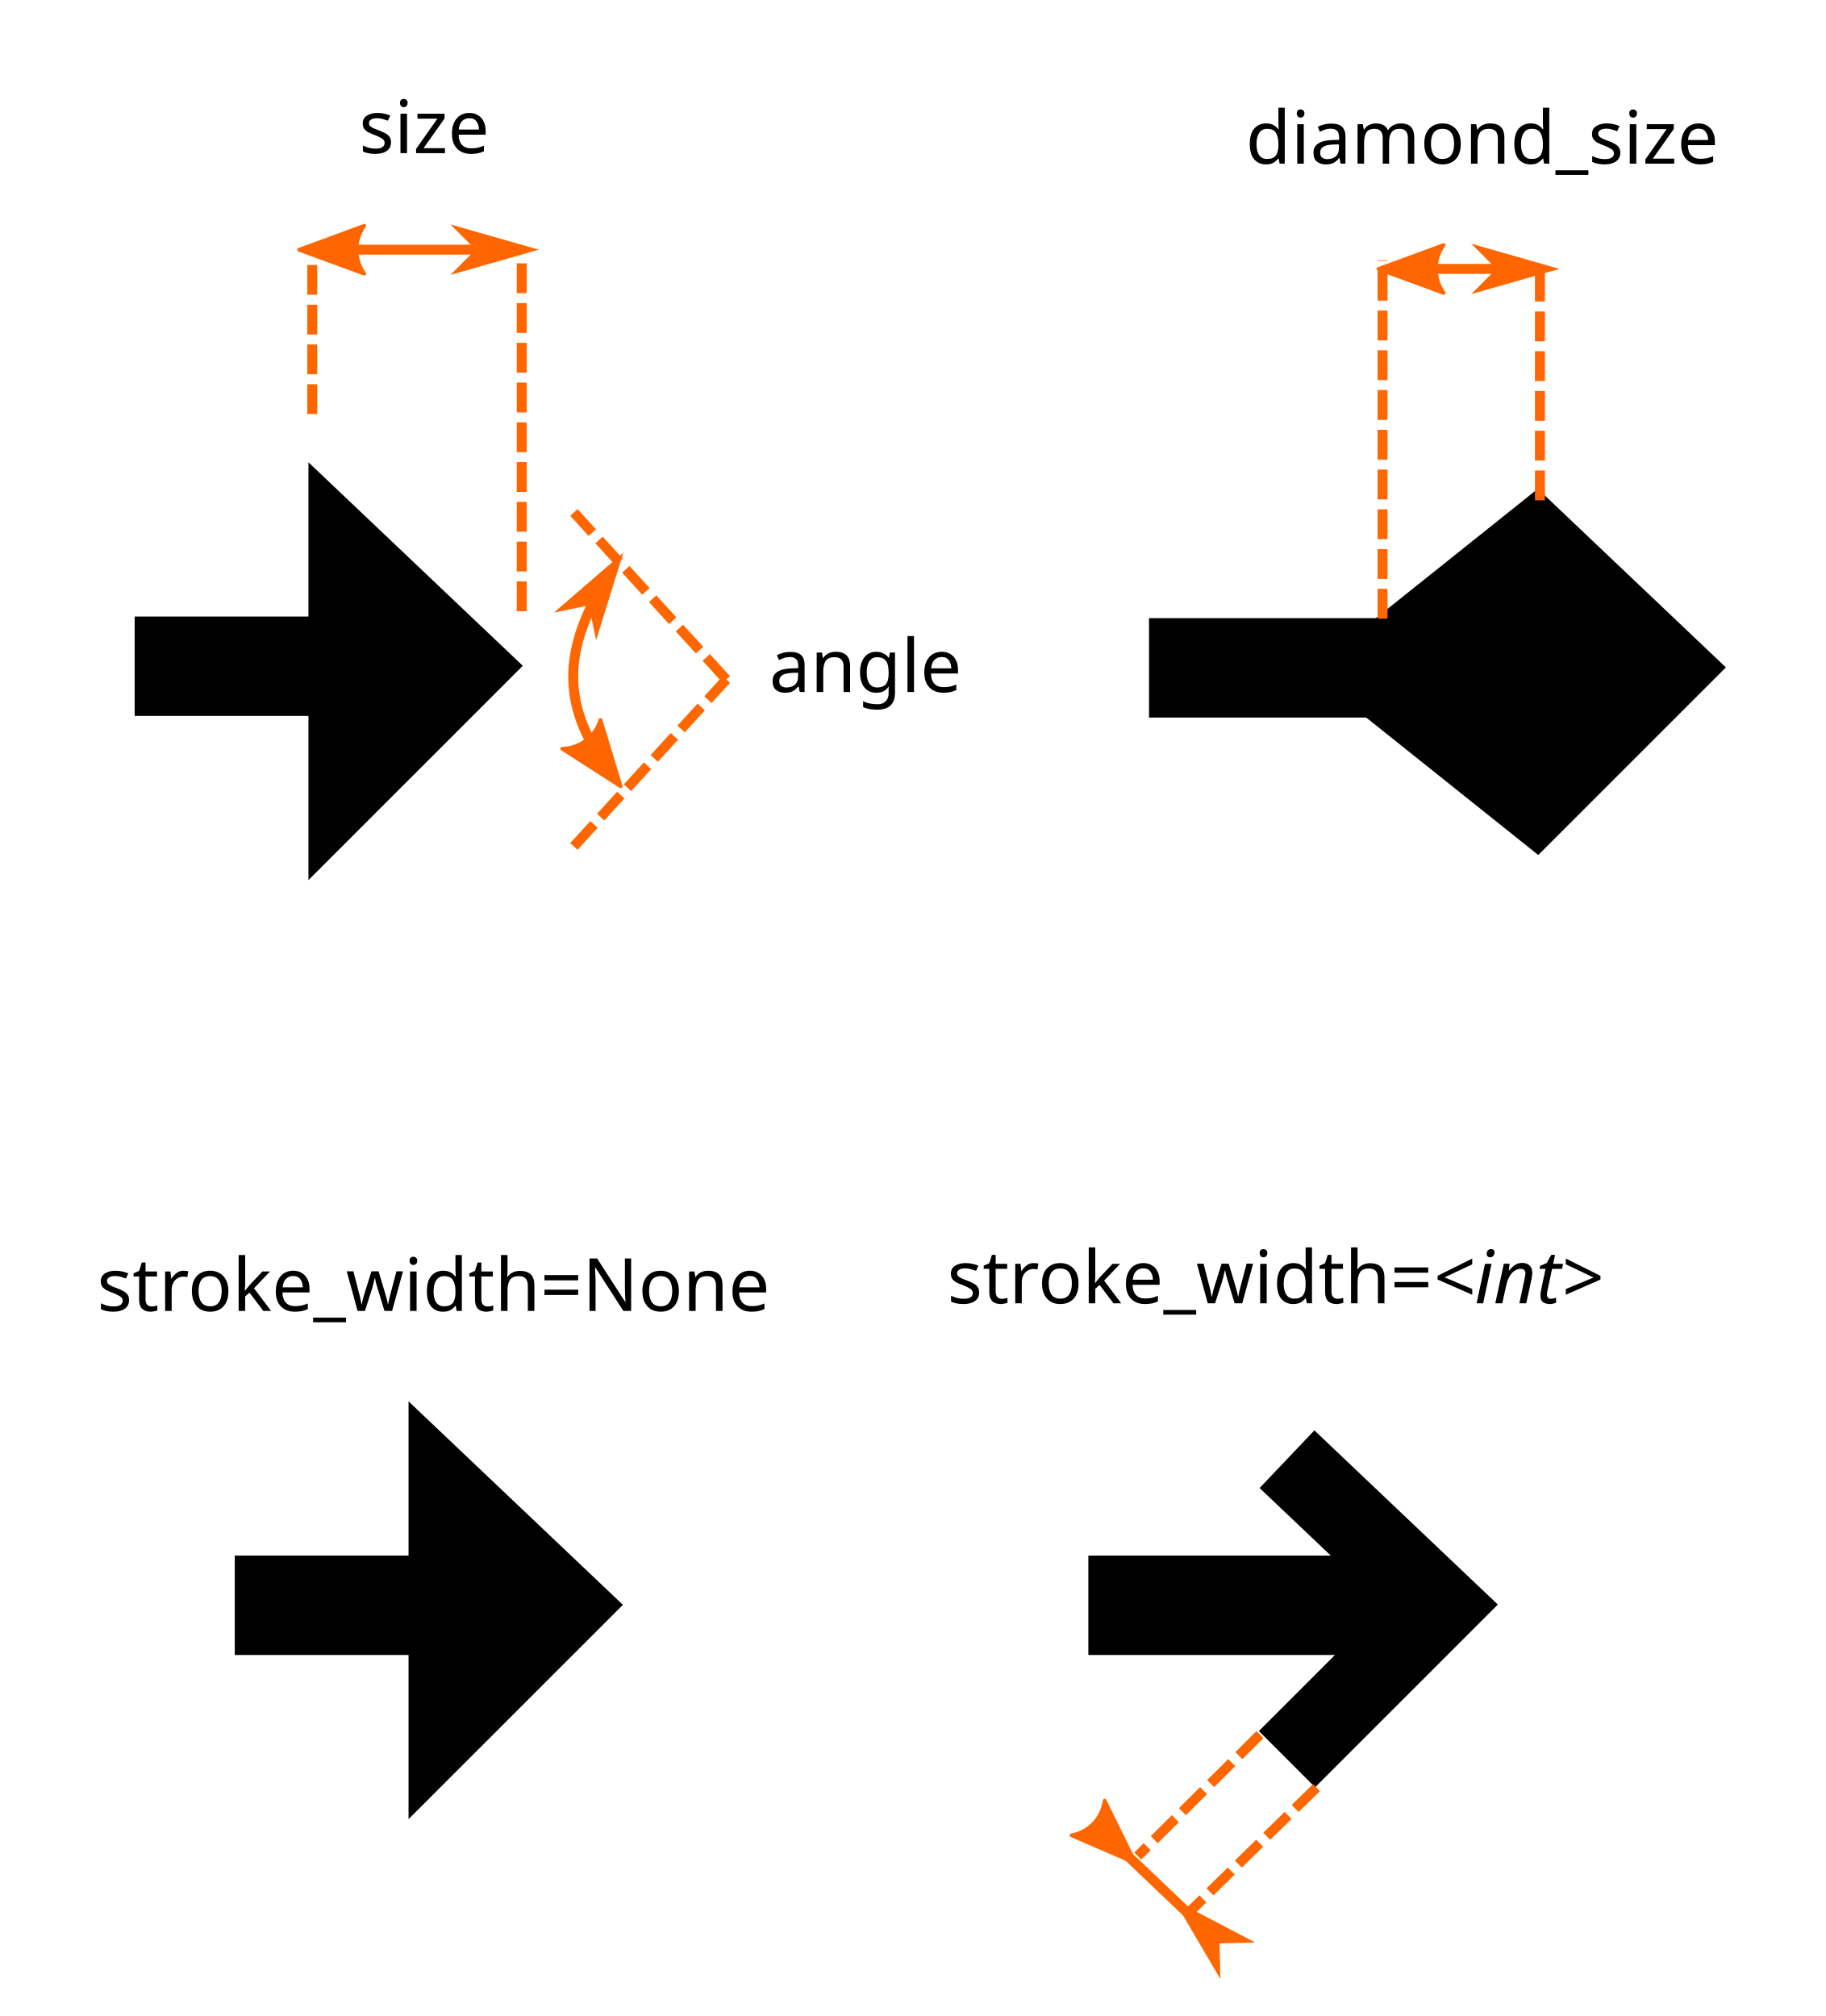
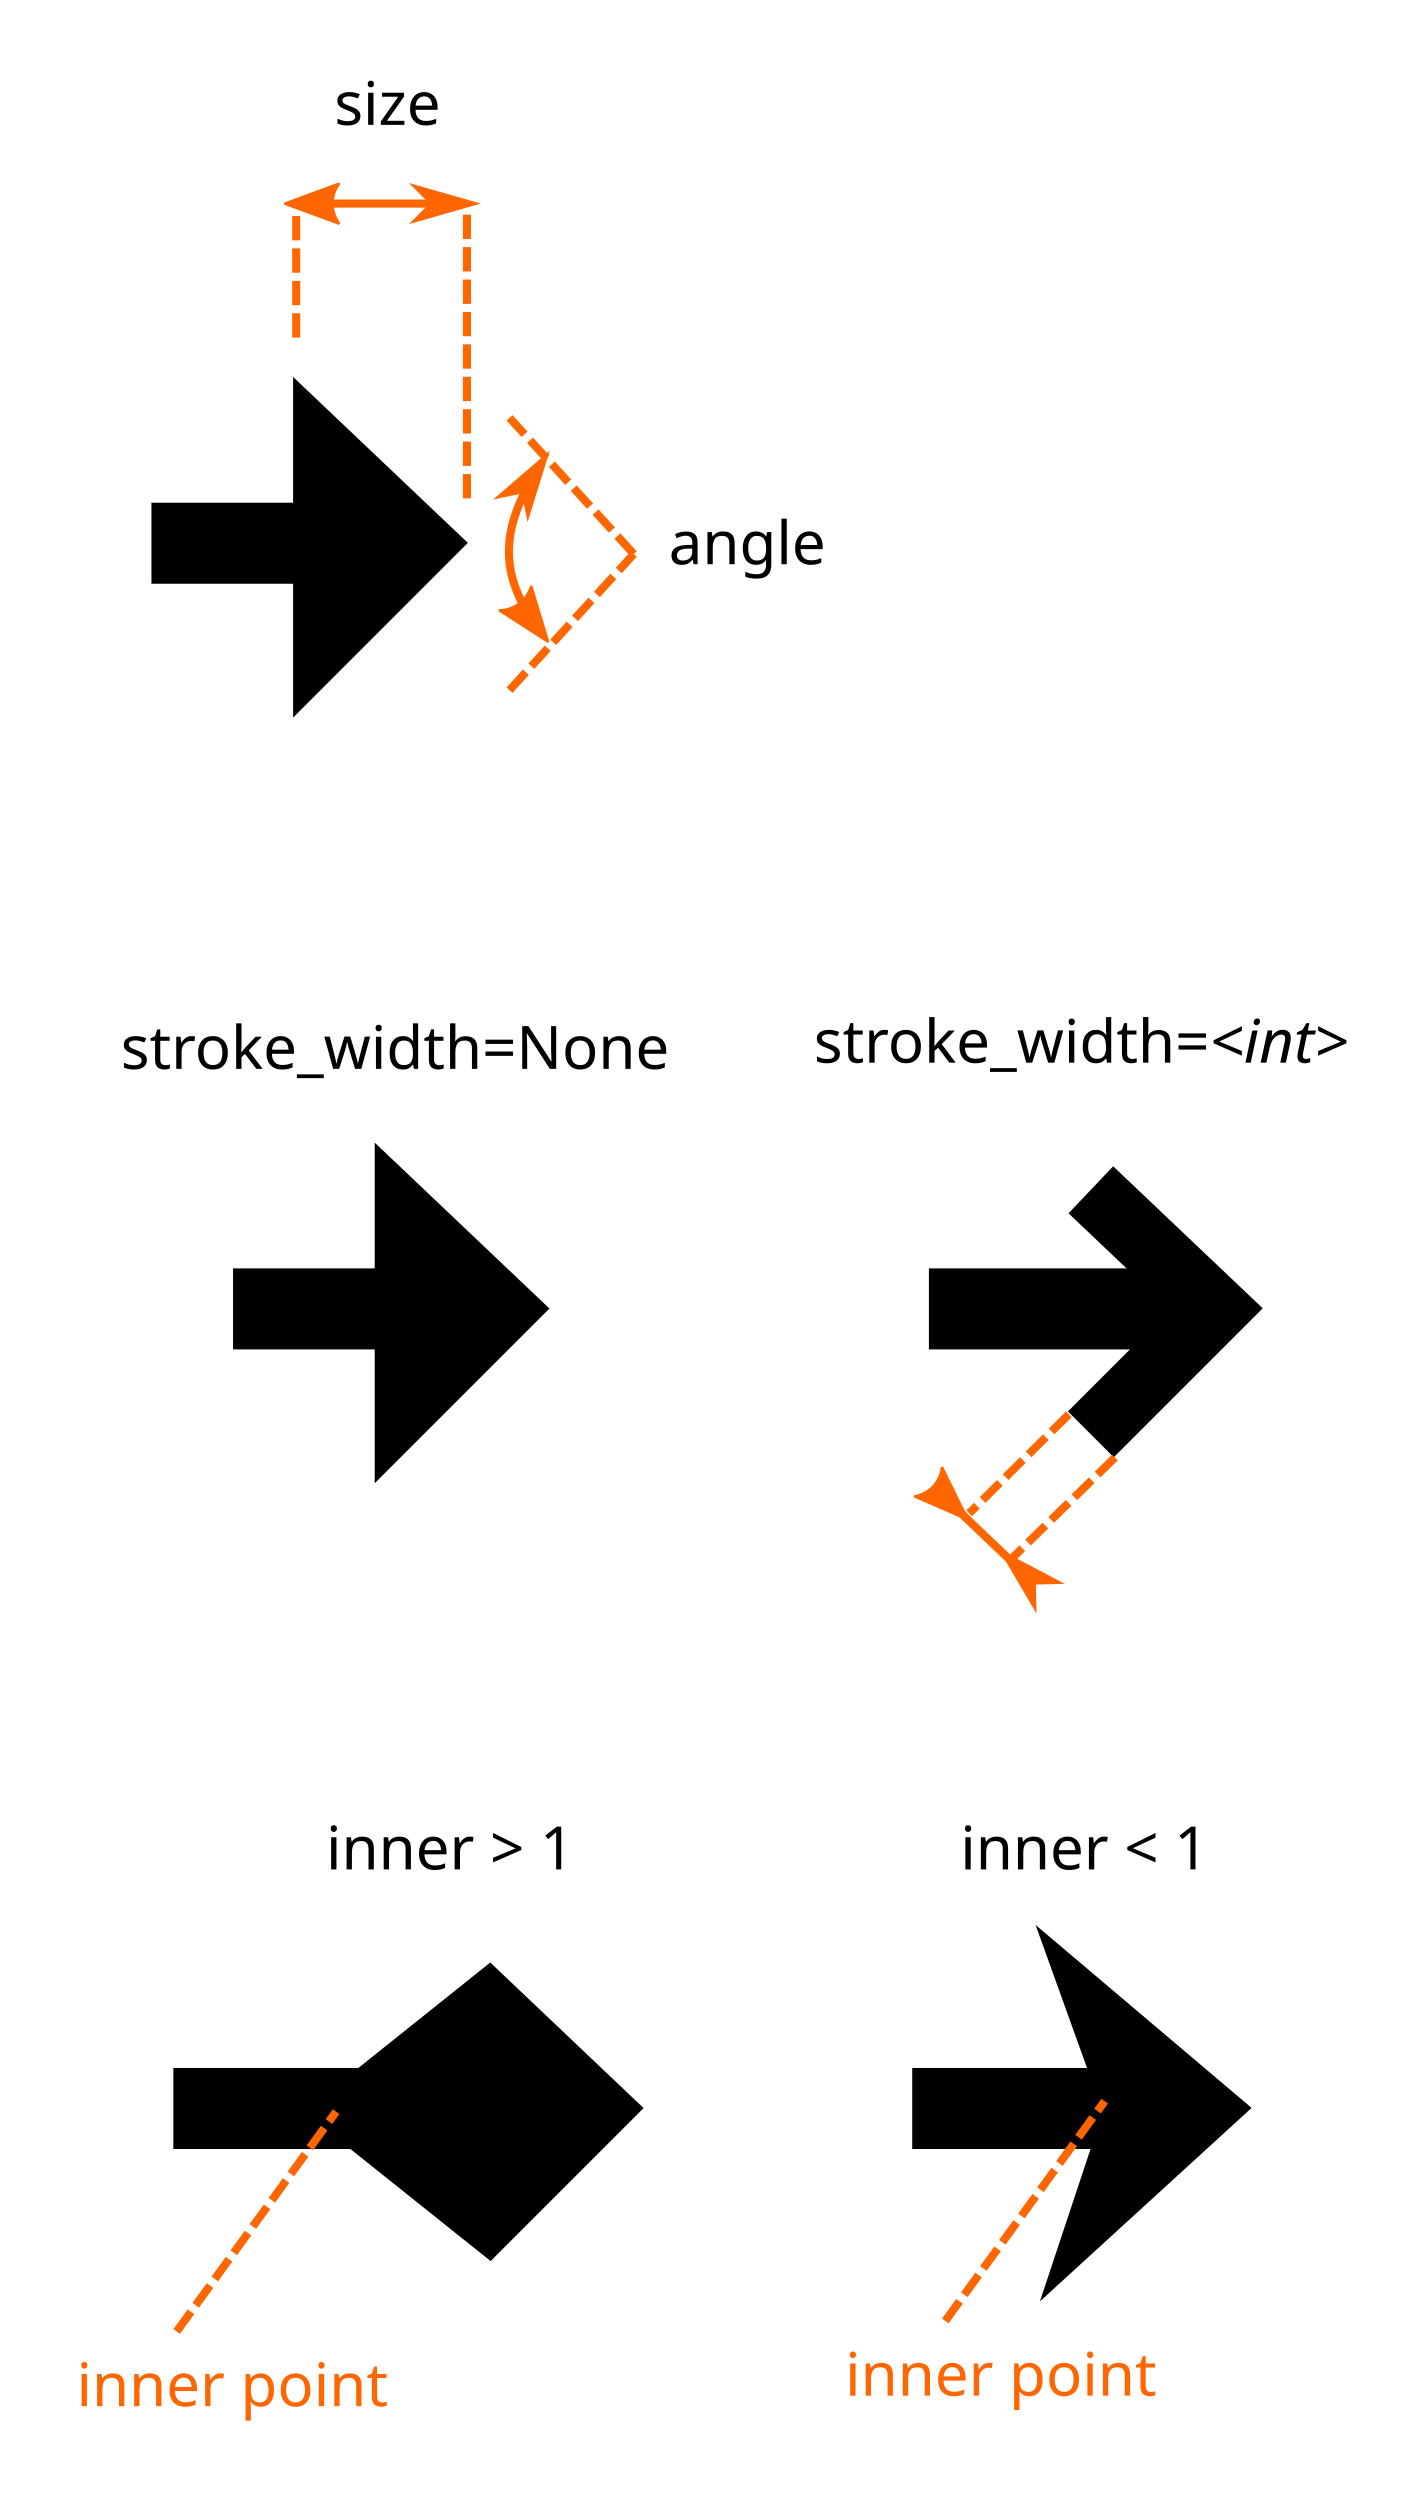
- <svg xmlns="http://www.w3.org/2000/svg" width="183.622mm" height="202.84mm" viewBox="0 0 183.622 202.84" version="1.1" id="svg8">
+ <svg xmlns="http://www.w3.org/2000/svg" width="173.281mm" height="308.496mm" viewBox="0 0 173.281 308.496" version="1.1" id="svg8">
  <defs id="defs2">
+     <marker style="overflow:visible" id="marker2341" refX="0" refY="0" orient="auto">
+       <path transform="matrix(-0.4,0,0,-0.4,-4,0)" style="fill:#ff6600;fill-opacity:1;fill-rule:evenodd;stroke:#ff6600;stroke-width:1pt;stroke-opacity:1" d="M 0,0 5,-5 -12.5,0 5,5 Z" id="path2339" />
+     </marker>
+     <marker style="overflow:visible" id="marker2331" refX="0" refY="0" orient="auto">
+       <path transform="scale(0.6)" d="M 8.719,4.034 -2.207,0.016 8.719,-4.002 c -1.745,2.372 -1.735,5.617 -6e-7,8.035 z" style="fill:#ff6600;fill-opacity:1;fill-rule:evenodd;stroke:#ff6600;stroke-width:0.625;stroke-linejoin:round;stroke-opacity:1" id="path2329" />
+     </marker>
    <marker style="overflow:visible" id="marker2077" refX="0" refY="0" orient="auto">
      <path transform="scale(0.6)" d="M 8.719,4.034 -2.207,0.016 8.719,-4.002 c -1.745,2.372 -1.735,5.617 -6e-7,8.035 z" style="fill:#ff6600;fill-opacity:1;fill-rule:evenodd;stroke:#ff6600;stroke-width:0.625;stroke-linejoin:round;stroke-opacity:1" id="path2075" />
    </marker>
    <marker style="overflow:visible" id="marker1989" refX="0" refY="0" orient="auto">
      <path transform="matrix(-0.4,0,0,-0.4,-4,0)" style="fill:#ff6600;fill-opacity:1;fill-rule:evenodd;stroke:#ff6600;stroke-width:1pt;stroke-opacity:1" d="M 0,0 5,-5 -12.5,0 5,5 Z" id="path1987" />
    </marker>
    <marker style="overflow:visible" id="marker1823" refX="0" refY="0" orient="auto">
      <path transform="matrix(-0.4,0,0,-0.4,-4,0)" style="fill:#ff6600;fill-opacity:1;fill-rule:evenodd;stroke:#ff6600;stroke-width:1pt;stroke-opacity:1" d="M 0,0 5,-5 -12.5,0 5,5 Z" id="path1821" />
    </marker>
    <marker style="overflow:visible" id="marker1813" refX="0" refY="0" orient="auto">
      <path transform="scale(0.6)" d="M 8.719,4.034 -2.207,0.016 8.719,-4.002 c -1.745,2.372 -1.735,5.617 -6e-7,8.035 z" style="fill:#ff6600;fill-opacity:1;fill-rule:evenodd;stroke:#ff6600;stroke-width:0.625;stroke-linejoin:round;stroke-opacity:1" id="path1811" />
-     </marker>
-     <marker style="overflow:visible" id="marker1561" refX="0" refY="0" orient="auto">
-       <path transform="matrix(-0.4,0,0,-0.4,-4,0)" style="fill:#ff6600;fill-opacity:1;fill-rule:evenodd;stroke:#ff6600;stroke-width:1pt;stroke-opacity:1" d="M 0,0 5,-5 -12.5,0 5,5 Z" id="path1559" />
-     </marker>
-     <marker style="overflow:visible" id="marker1551" refX="0" refY="0" orient="auto">
-       <path transform="scale(0.6)" d="M 8.719,4.034 -2.207,0.016 8.719,-4.002 c -1.745,2.372 -1.735,5.617 -6e-7,8.035 z" style="fill:#ff6600;fill-opacity:1;fill-rule:evenodd;stroke:#ff6600;stroke-width:0.625;stroke-linejoin:round;stroke-opacity:1" id="path1549" />
    </marker>
    <marker style="overflow:visible" id="marker1379" refX="0" refY="0" orient="auto">
      <path transform="matrix(-0.4,0,0,-0.4,-4,0)" style="fill:#ff6600;fill-opacity:1;fill-rule:evenodd;stroke:#ff6600;stroke-width:1pt;stroke-opacity:1" d="M 0,0 5,-5 -12.5,0 5,5 Z" id="path1377" />
    </marker>
    <marker style="overflow:visible" id="marker1369" refX="0" refY="0" orient="auto">
      <path transform="scale(0.6)" d="M 8.719,4.034 -2.207,0.016 8.719,-4.002 c -1.745,2.372 -1.735,5.617 -6e-7,8.035 z" style="fill:#ff6600;fill-opacity:1;fill-rule:evenodd;stroke:#ff6600;stroke-width:0.625;stroke-linejoin:round;stroke-opacity:1" id="path1367" />
    </marker>
    <marker style="overflow:visible" id="Arrow1Mend" refX="0" refY="0" orient="auto">
      <path transform="matrix(-0.4,0,0,-0.4,-4,0)" style="fill:#ff6600;fill-opacity:1;fill-rule:evenodd;stroke:#ff6600;stroke-width:1pt;stroke-opacity:1" d="M 0,0 5,-5 -12.5,0 5,5 Z" id="path886" />
    </marker>
    <marker style="overflow:visible" id="Arrow2Lend" refX="0" refY="0" orient="auto">
      <path transform="matrix(-1.1,0,0,-1.1,-1.1,0)" d="M 8.719,4.034 -2.207,0.016 8.719,-4.002 c -1.745,2.372 -1.735,5.617 -6e-7,8.035 z" style="fill:#000000;fill-opacity:1;fill-rule:evenodd;stroke:#000000;stroke-width:0.625;stroke-linejoin:round;stroke-opacity:1" id="path898" />
    </marker>
    <marker style="overflow:visible" id="Arrow1Send" refX="0" refY="0" orient="auto">
      <path transform="matrix(-0.2,0,0,-0.2,-1.2,0)" style="fill:#000000;fill-opacity:1;fill-rule:evenodd;stroke:#000000;stroke-width:1pt;stroke-opacity:1" d="M 0,0 5,-5 -12.5,0 5,5 Z" id="path892" />
    </marker>
    <marker style="overflow:visible" id="Arrow2Mstart" refX="0" refY="0" orient="auto">
      <path transform="scale(0.6)" d="M 8.719,4.034 -2.207,0.016 8.719,-4.002 c -1.745,2.372 -1.735,5.617 -6e-7,8.035 z" style="fill:#ff6600;fill-opacity:1;fill-rule:evenodd;stroke:#ff6600;stroke-width:0.625;stroke-linejoin:round;stroke-opacity:1" id="path901" />
    </marker>
  </defs>
-   <g id="layer1" transform="translate(-21.9156,27.00983)">
+   <g id="layer1" transform="translate(-16.77699,27.00983)">
    <path style="fill:none;fill-rule:evenodd;stroke:#000000;stroke-width:10;stroke-linecap:butt;stroke-linejoin:miter;stroke-miterlimit:4;stroke-dasharray:none;stroke-opacity:1" d="M 45.532,134.507 H 78.967" id="path833" />
    <path style="fill:#000000;fill-opacity:1;fill-rule:evenodd;stroke:#000000;stroke-width:5;stroke-linecap:butt;stroke-linejoin:miter;stroke-miterlimit:4;stroke-dasharray:none;stroke-opacity:1" d="m 65.514,119.808 v 30.179 l 15.481,-15.481 z" id="path835" />
    <text xml:space="preserve" style="font-style:normal;font-variant:normal;font-weight:normal;font-stretch:normal;font-size:7.408px;line-height:125%;font-family:Raleway-v4020;-inkscape-font-specification:Raleway-v4020;letter-spacing:0px;word-spacing:0px;fill:#000000;fill-opacity:1;stroke:none;stroke-width:0.265px;stroke-linecap:butt;stroke-linejoin:miter;stroke-opacity:1" x="31.679" y="104.893" id="text839">
      <tspan id="tspan837" x="31.679" y="104.893" style="stroke-width:0.265px">stroke_width=None</tspan>
    </text>
    <path style="fill:none;fill-rule:evenodd;stroke:#000000;stroke-width:10;stroke-linecap:butt;stroke-linejoin:miter;stroke-miterlimit:4;stroke-dasharray:none;stroke-opacity:1" d="m 131.402,134.507 h 33.435" id="path841" />
    <path style="fill:none;fill-opacity:1;fill-rule:evenodd;stroke:#000000;stroke-width:8;stroke-linecap:butt;stroke-linejoin:miter;stroke-miterlimit:4;stroke-dasharray:none;stroke-opacity:1" d="m 151.384,149.988 15.481,-15.481 -15.481,-14.699" id="path843" />
    <text xml:space="preserve" style="font-style:normal;font-variant:normal;font-weight:normal;font-stretch:normal;font-size:7.408px;line-height:125%;font-family:Raleway-v4020;-inkscape-font-specification:Raleway-v4020;letter-spacing:0px;word-spacing:0px;fill:#000000;fill-opacity:1;stroke:none;stroke-width:0.265px;stroke-linecap:butt;stroke-linejoin:miter;stroke-opacity:1" x="117.199" y="104.121" id="text847">
      <tspan id="tspan845" x="117.199" y="104.121" style="stroke-width:0.265px">stroke_width=<tspan style="font-style:italic" id="tspan2169">&lt;int&gt;</tspan>
      </tspan>
    </text>
    <path style="fill:none;fill-rule:evenodd;stroke:#000000;stroke-width:10;stroke-linecap:butt;stroke-linejoin:miter;stroke-miterlimit:4;stroke-dasharray:none;stroke-opacity:1" d="M 35.463,40.024 H 68.897" id="path867" />
    <path style="fill:#000000;fill-opacity:1;fill-rule:evenodd;stroke:#000000;stroke-width:5;stroke-linecap:butt;stroke-linejoin:miter;stroke-miterlimit:4;stroke-dasharray:none;stroke-opacity:1" d="M 55.445,25.325 V 55.505 L 70.925,40.024 Z" id="path869" />
    <path style="fill:#ff6600;fill-rule:evenodd;stroke:#ff6600;stroke-width:1;stroke-linecap:butt;stroke-linejoin:miter;stroke-miterlimit:4;stroke-dasharray:3, 1;stroke-dashoffset:0;stroke-opacity:1" d="M 53.328,14.647 V -1.89" id="path871" />
    <path style="fill:#ff6600;fill-rule:evenodd;stroke:#ff6600;stroke-width:1;stroke-linecap:butt;stroke-linejoin:miter;stroke-miterlimit:4;stroke-dasharray:3, 1;stroke-dashoffset:0;stroke-opacity:1" d="M 74.397,34.485 V -1.013" id="path873" />
    <path style="fill:#ff6600;fill-rule:evenodd;stroke:#ff6600;stroke-width:1;stroke-linecap:butt;stroke-linejoin:miter;stroke-miterlimit:4;stroke-dasharray:none;stroke-opacity:1;marker-start:url(#Arrow2Mstart);marker-end:url(#Arrow1Mend)" d="m 53.328,-1.89 h 20.817" id="path875" />
    <text xml:space="preserve" style="font-style:normal;font-variant:normal;font-weight:normal;font-stretch:normal;font-size:7.408px;line-height:125%;font-family:Raleway-v4020;-inkscape-font-specification:Raleway-v4020;letter-spacing:0px;word-spacing:0px;fill:#000000;fill-opacity:1;stroke:none;stroke-width:0.265px;stroke-linecap:butt;stroke-linejoin:miter;stroke-opacity:1" x="58.031" y="-11.602" id="text1299">
      <tspan id="tspan1297" x="58.031" y="-11.602" style="stroke-width:0.265px">size</tspan>
    </text>
    <path style="fill:#ff6600;fill-rule:evenodd;stroke:#ff6600;stroke-width:1;stroke-linecap:butt;stroke-linejoin:miter;stroke-miterlimit:4;stroke-dasharray:3, 1;stroke-dashoffset:0;stroke-opacity:1" d="M 79.648,58.157 94.984,41.353" id="path1349" />
    <path style="fill:#ff6600;fill-rule:evenodd;stroke:#ff6600;stroke-width:1;stroke-linecap:butt;stroke-linejoin:miter;stroke-miterlimit:4;stroke-dasharray:3, 1;stroke-dashoffset:0;stroke-opacity:1" d="M 94.984,41.353 79.648,24.549" id="path1351" />
    <path style="fill:none;fill-rule:evenodd;stroke:#ff6600;stroke-width:1;stroke-linecap:butt;stroke-linejoin:miter;stroke-miterlimit:4;stroke-dasharray:none;stroke-opacity:1;marker-start:url(#marker1369);marker-end:url(#marker1379)" d="m 83.546,51.051 c -5.092,-6.74 -5.488,-12.432 0,-20.817" id="path1365" />
    <text xml:space="preserve" style="font-style:normal;font-variant:normal;font-weight:normal;font-stretch:normal;font-size:7.408px;line-height:125%;font-family:Raleway-v4020;-inkscape-font-specification:Raleway-v4020;letter-spacing:0px;word-spacing:0px;fill:#000000;fill-opacity:1;stroke:none;stroke-width:0.265px;stroke-linecap:butt;stroke-linejoin:miter;stroke-opacity:1" x="99.294" y="42.615" id="text1509">
      <tspan id="tspan1507" x="99.294" y="42.615" style="stroke-width:0.265px">angle</tspan>
    </text>
-     <path style="fill:none;fill-rule:evenodd;stroke:#000000;stroke-width:10;stroke-linecap:butt;stroke-linejoin:miter;stroke-miterlimit:4;stroke-dasharray:none;stroke-opacity:1" d="m 137.506,40.186 h 33.435" id="path1535" />
-     <path style="fill:#000000;fill-opacity:1;fill-rule:evenodd;stroke:#000000;stroke-width:5;stroke-linecap:butt;stroke-linejoin:miter;stroke-miterlimit:4;stroke-dasharray:none;stroke-opacity:1" d="m 176.475,25.487 -18.885,15.09 18.885,15.09 15.481,-15.481 z" id="path1537" />
-     <path style="fill:#ff6600;fill-rule:evenodd;stroke:#ff6600;stroke-width:1;stroke-linecap:butt;stroke-linejoin:miter;stroke-miterlimit:4;stroke-dasharray:3, 1;stroke-dashoffset:0;stroke-opacity:1" d="M 160.999,35.236 V -0.832" id="path1539" />
-     <path style="fill:#ff6600;fill-rule:evenodd;stroke:#ff6600;stroke-width:1;stroke-linecap:butt;stroke-linejoin:miter;stroke-miterlimit:4;stroke-dasharray:3, 1;stroke-dashoffset:0;stroke-opacity:1" d="M 176.828,23.329 V 0.045" id="path1541" />
-     <path style="fill:#ff6600;fill-rule:evenodd;stroke:#ff6600;stroke-width:1;stroke-linecap:butt;stroke-linejoin:miter;stroke-miterlimit:4;stroke-dasharray:none;stroke-opacity:1;marker-start:url(#marker1551);marker-end:url(#marker1561)" d="m 161.914,0.045 h 14.915" id="path1543" />
-     <text xml:space="preserve" style="font-style:normal;font-variant:normal;font-weight:normal;font-stretch:normal;font-size:7.408px;line-height:125%;font-family:Raleway-v4020;-inkscape-font-specification:Raleway-v4020;letter-spacing:0px;word-spacing:0px;fill:#000000;fill-opacity:1;stroke:none;stroke-width:0.265px;stroke-linecap:butt;stroke-linejoin:miter;stroke-opacity:1" x="147.239" y="-10.544" id="text1547">
-       <tspan id="tspan1545" x="147.239" y="-10.544" style="stroke-width:0.265px">diamond_size</tspan>
+     <path style="fill:none;fill-rule:evenodd;stroke:#000000;stroke-width:10;stroke-linecap:butt;stroke-linejoin:miter;stroke-miterlimit:4;stroke-dasharray:none;stroke-opacity:1" d="m 38.165,233.174 h 33.435" id="path1535" />
+     <path style="fill:#000000;fill-opacity:1;fill-rule:evenodd;stroke:#000000;stroke-width:5;stroke-linecap:butt;stroke-linejoin:miter;stroke-miterlimit:4;stroke-dasharray:none;stroke-opacity:1" d="m 77.134,218.475 -18.885,15.09 18.885,15.09 15.481,-15.481 z" id="path1537" />
+     <text xml:space="preserve" style="font-style:normal;font-variant:normal;font-weight:normal;font-stretch:normal;font-size:7.408px;line-height:125%;font-family:Raleway-v4020;-inkscape-font-specification:Raleway-v4020;letter-spacing:0px;word-spacing:0px;fill:#000000;fill-opacity:1;stroke:none;stroke-width:0.265px;stroke-linecap:butt;stroke-linejoin:miter;stroke-opacity:1" x="57.012" y="203.673" id="text1547">
+       <tspan id="tspan1545" x="57.012" y="203.673" style="stroke-width:0.265px">inner &gt; 1</tspan>
    </text>
    <path style="fill:#ff6600;fill-rule:evenodd;stroke:#ff6600;stroke-width:1;stroke-linecap:butt;stroke-linejoin:miter;stroke-miterlimit:4;stroke-dasharray:3, 1;stroke-dashoffset:0;stroke-opacity:1" d="m 154.353,152.849 -12.925,12.652" id="path1805" />
    <path style="fill:#ff6600;fill-rule:evenodd;stroke:#ff6600;stroke-width:1;stroke-linecap:butt;stroke-linejoin:miter;stroke-miterlimit:4;stroke-dasharray:3, 1;stroke-dashoffset:0;stroke-opacity:1" d="m 148.668,147.516 -12.294,12.218" id="path1807" />
    <path style="fill:#ff6600;fill-rule:evenodd;stroke:#ff6600;stroke-width:1;stroke-linecap:butt;stroke-linejoin:miter;stroke-miterlimit:4.2;stroke-dasharray:none;stroke-opacity:1;marker-start:url(#marker1989);marker-end:url(#marker2077)" d="m 141.429,165.501 -6.272,-5.978" id="path1809" />
+     <path style="fill:none;fill-rule:evenodd;stroke:#000000;stroke-width:10;stroke-linecap:butt;stroke-linejoin:miter;stroke-miterlimit:4;stroke-dasharray:none;stroke-opacity:1" d="m 129.344,233.174 h 33.435" id="path2295" />
+     <path style="fill:#000000;fill-opacity:1;fill-rule:evenodd;stroke:#000000;stroke-width:5;stroke-linecap:square;stroke-linejoin:miter;stroke-miterlimit:4;stroke-dasharray:none;stroke-opacity:1;paint-order:normal" d="m 150.083,218.475 5.431,15.09 -5.013,15.09 16.939,-15.481 z" id="path2297" />
+     <text xml:space="preserve" style="font-style:normal;font-variant:normal;font-weight:normal;font-stretch:normal;font-size:7.408px;line-height:125%;font-family:Raleway-v4020;-inkscape-font-specification:Raleway-v4020;letter-spacing:0px;word-spacing:0px;fill:#000000;fill-opacity:1;stroke:none;stroke-width:0.265px;stroke-linecap:butt;stroke-linejoin:miter;stroke-opacity:1" x="135.279" y="203.673" id="text2301">
+       <tspan id="tspan2299" x="135.279" y="203.673" style="stroke-width:0.265px">inner &lt; 1</tspan>
+     </text>
+     <path style="fill:#ff6600;fill-rule:evenodd;stroke:#ff6600;stroke-width:1;stroke-linecap:butt;stroke-linejoin:miter;stroke-miterlimit:4;stroke-dasharray:3, 1;stroke-dashoffset:0;stroke-opacity:1" d="m 133.423,259.393 19.669,-27.124" id="path2493" />
+     <text xml:space="preserve" style="font-style:normal;font-variant:normal;font-weight:normal;font-stretch:normal;font-size:7.408px;line-height:125%;font-family:Raleway-v4020;-inkscape-font-specification:Raleway-v4020;letter-spacing:0px;word-spacing:0px;fill:#ff6600;fill-opacity:1;stroke:none;stroke-width:0.265px;stroke-linecap:butt;stroke-linejoin:miter;stroke-opacity:1" x="121.065" y="268.612" id="text2509">
+       <tspan id="tspan2507" x="121.065" y="268.612" style="fill:#ff6600;stroke-width:0.265px">inner point</tspan>
+     </text>
+     <path style="fill:#ff6600;fill-rule:evenodd;stroke:#ff6600;stroke-width:1;stroke-linecap:butt;stroke-linejoin:miter;stroke-miterlimit:4;stroke-dasharray:3, 1;stroke-dashoffset:0;stroke-opacity:1" d="m 38.58,260.689 19.669,-27.124" id="path2511" />
+     <text xml:space="preserve" style="font-style:normal;font-variant:normal;font-weight:normal;font-stretch:normal;font-size:7.408px;line-height:125%;font-family:Raleway-v4020;-inkscape-font-specification:Raleway-v4020;letter-spacing:0px;word-spacing:0px;fill:#ff6600;fill-opacity:1;stroke:none;stroke-width:0.265px;stroke-linecap:butt;stroke-linejoin:miter;stroke-opacity:1" x="26.221" y="269.908" id="text2515">
+       <tspan id="tspan2513" x="26.221" y="269.908" style="fill:#ff6600;stroke-width:0.265px">inner point</tspan>
+     </text>
  </g>
</svg>
